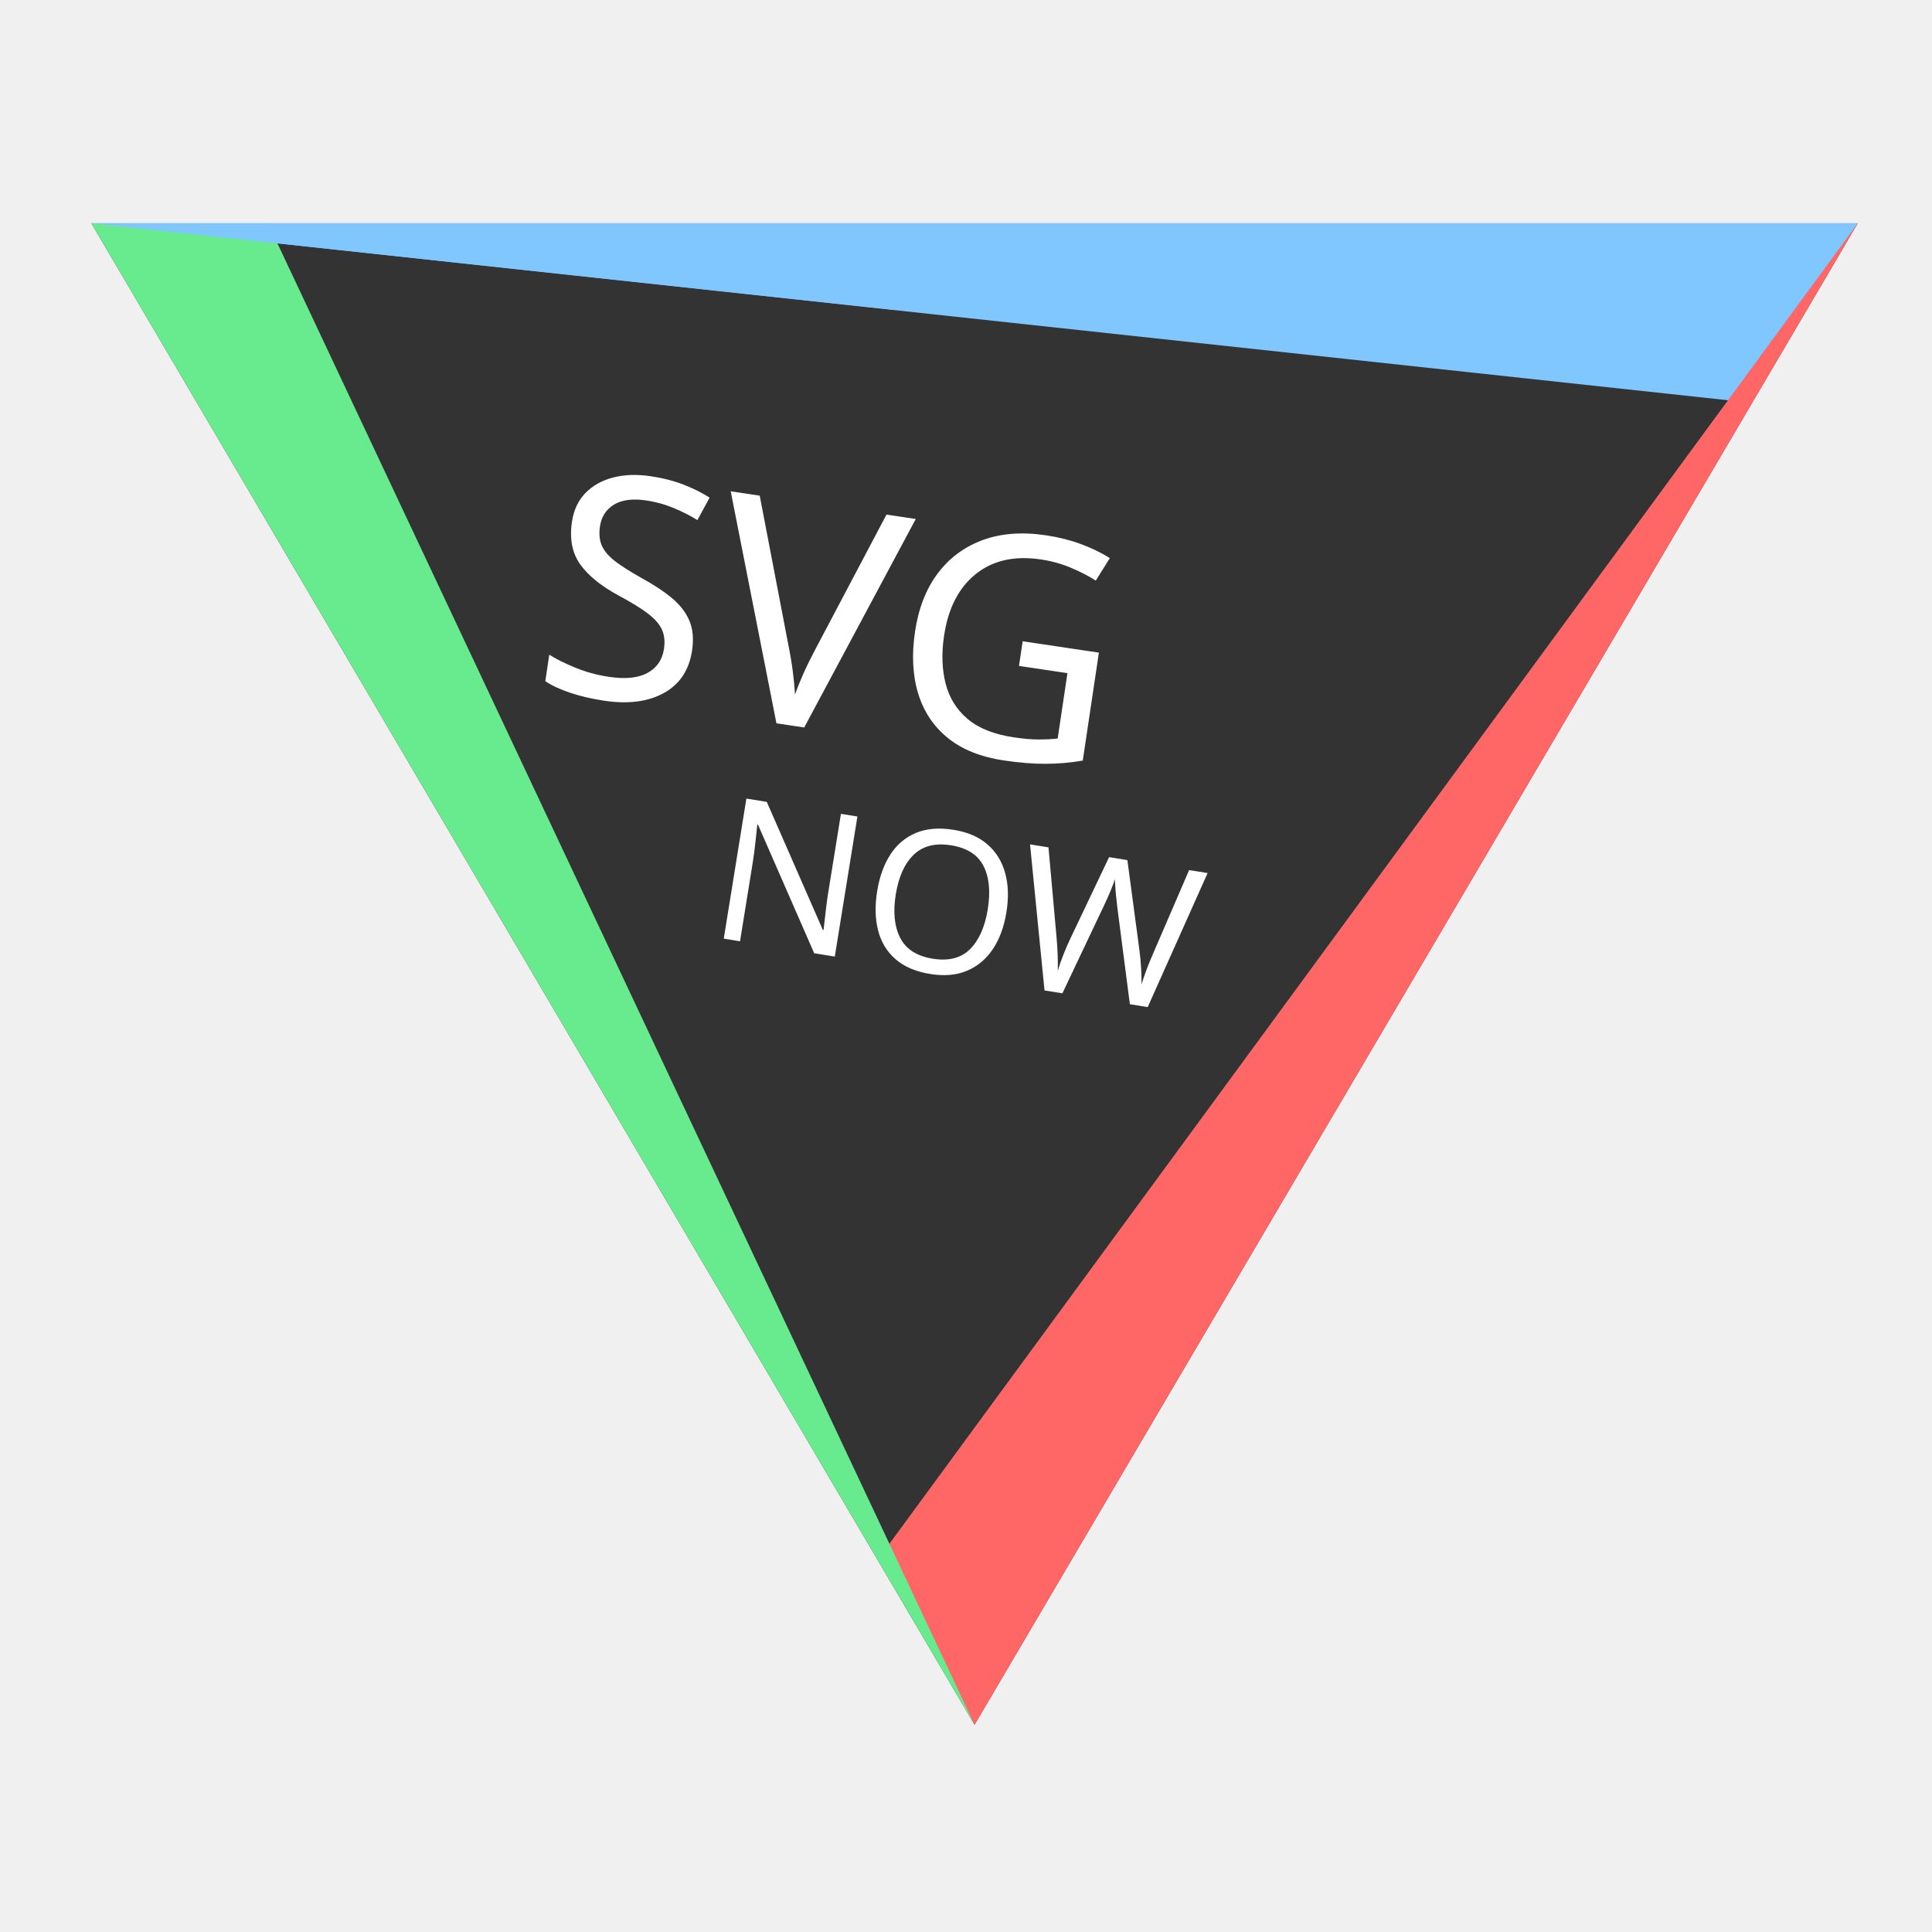
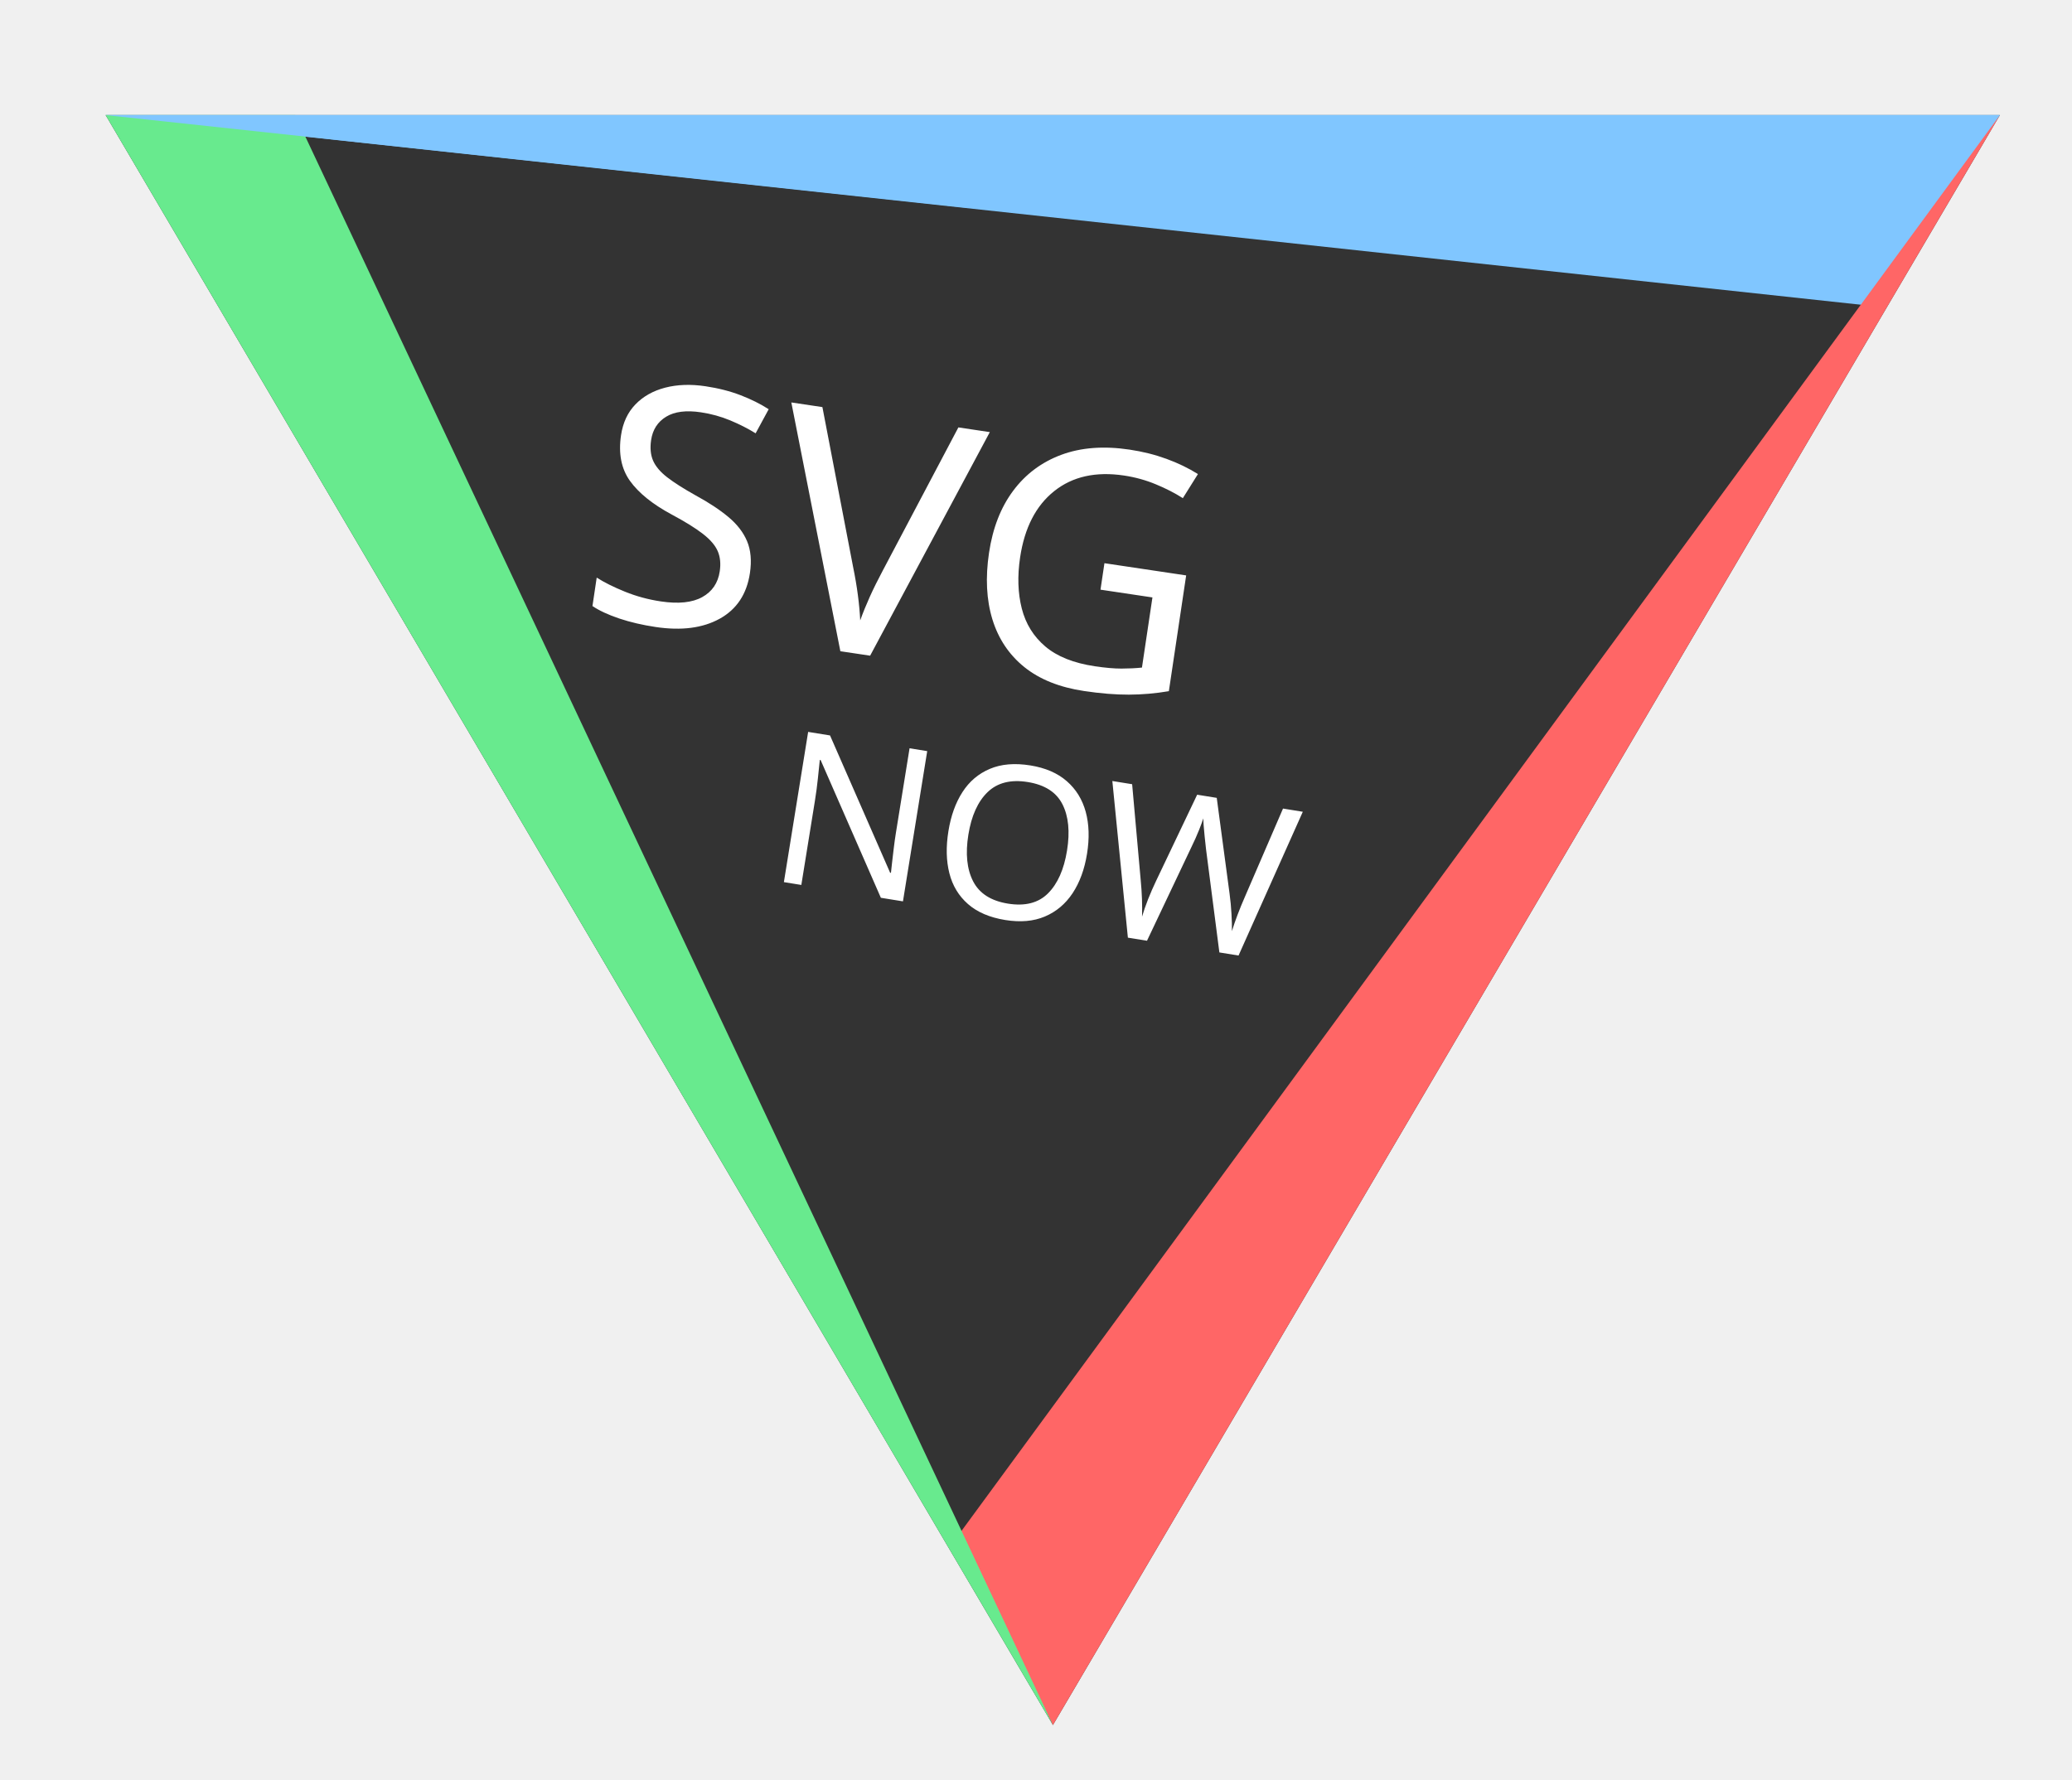
- <svg xmlns="http://www.w3.org/2000/svg" xmlns:ns1="http://taptrix.com/inkpad/svg_extensions" version="1.1" id="Layer_1" x="0px" y="0px" viewBox="364.9 27.1 700 700" enable-background="new 364.9 27.1 700 700" xml:space="preserve">
+ <svg xmlns="http://www.w3.org/2000/svg" xmlns:ns1="http://taptrix.com/inkpad/svg_extensions" version="1.1" id="Layer_1" x="0px" y="0px" viewBox="0 0 612 525.8" enable-background="new 0 0 612 525.8" xml:space="preserve">
  <g id="Layer" ns1:layerName="Layer 3" display="none">
-     <path display="inline" fill="#ECE9E3" d="M206-116h1024V908H206V-116z" />
+     <path display="inline" fill="#ECE9E3" d="M226-8h895.3v895.3H226V-8z" />
  </g>
  <g id="Layer_2" ns1:layerName="Layer 4">
-     <path display="none" fill="#FFFFFF" d="M374.7,96.3h684.5L717,678.2L374.7,96.3z" />
+     <path display="none" fill="#FFFFFF" d="M373.5,177.6h598.4L672.7,686.3L373.5,177.6z" />
  </g>
  <g id="Layer_3" ns1:layerName="Layer 1">
-     <path fill="#333333" d="M398,108h640L718,652L398,108z" />
+     <path fill="#333333" d="M31.2,34h559.5L311,509.6L31.2,34z" />
  </g>
  <g id="Layer_4" ns1:layerName="Layer 5">
-     <path display="none" fill="#80C6FF" d="M430,108h576l-32,32H462L430,108z" />
-     <path display="none" fill="#FFF86B" d="M1025.3,132.7L732.7,628.8L721.4,585l260.1-441L1025.3,132.7z" />
-     <path display="none" fill="#68EA8E" d="M704.8,629.2L412.5,132.9l43.8,11.3l259.8,441.2L704.8,629.2z" />
+     <path display="none" fill="#80C6FF" d="M421.8,187.8h503.6l-28,28H449.8L421.8,187.8z" />
+     <path display="none" fill="#FFF86B" d="M942.3,209.4L686.5,643.2l-9.9-38.3L904,219.3L942.3,209.4z" />
+     <path display="none" fill="#68EA8E" d="M662.1,643.5L406.5,209.6l38.3,9.9l227.1,385.7L662.1,643.5z" />
  </g>
  <g id="Layer_5" ns1:layerName="Layer 5">
-     <path fill="#80C6FF" d="M398,108h640l-39.8,64.9L398,108L398,108z" />
-     <path fill="#FF6666" d="M1038,108L718,652l-32-64L1038,108L1038,108z" />
-     <path fill="#68EA8E" d="M718,652L398,108h64L718,652L718,652z" />
+     <path fill="#80C6FF" d="M31.2,34h559.5l-34.8,56.7L31.2,34L31.2,34z" />
+     <path fill="#FF6666" d="M590.7,34L311,509.6l-28-56L590.7,34L590.7,34z" />
+     <path fill="#68EA8E" d="M311,509.6L31.2,34h56L311,509.6L311,509.6z" />
  </g>
  <g id="Layer_6" ns1:layerName="Layer 7">
-     <path fill="#80C6FF" d="M398,108h640l-349.8,31.3L398,108L398,108z" />
+     <path fill="#80C6FF" d="M31.2,34h559.5L284.9,61.3L31.2,34L31.2,34z" />
  </g>
  <g id="Layer_7" ns1:layerName="Layer 2">
-     <text transform="matrix(0.989 0.1478 -0.1478 0.989 556.3703 275.7453)" fill="#FFFFFF" font-family="'Avenir-Book'" font-size="113">SVG</text>
-     <text transform="matrix(0.9872 0.1594 -0.1594 0.9872 620.2391 366.0753)" fill="#FFFFFF" font-family="'Avenir-Black'" font-size="72">NOW</text>
+     <text transform="matrix(0.989 0.1478 -0.1478 0.989 169.6636 180.6414)" fill="#FFFFFF" font-family="'Avenir-Book'" font-size="98.793">SVG</text>
+     <text transform="matrix(0.9872 0.1594 -0.1594 0.9872 225.5033 259.6159)" fill="#FFFFFF" font-family="'Avenir-Black'" font-size="62.948">NOW</text>
  </g>
  <g id="Layer_8" ns1:layerName="Layer 6">
-     <path display="none" fill="#80C6FF" d="M462-116h96v96h-96V-116z" />
-     <path display="none" fill="#FFF86B" d="M558-116h96v96h-96V-116z" />
-     <path display="none" fill="#68EA8E" d="M654-116h96v96h-96V-116z" />
-     <path display="none" fill="#FF6666" d="M750-116h96v96h-96V-116z" />
-     <path display="none" fill="#333333" d="M846-116h96v96h-96V-116z" />
+     <path display="none" fill="#80C6FF" d="M449.8-8h83.9v83.9h-83.9V-8z" />
+     <path display="none" fill="#FFF86B" d="M533.7-8h83.9v83.9h-83.9V-8z" />
+     <path display="none" fill="#68EA8E" d="M617.7-8h83.9v83.9h-83.9V-8z" />
+     <path display="none" fill="#FF6666" d="M701.6-8h83.9v83.9h-83.9V-8z" />
+     <path display="none" fill="#333333" d="M785.5-8h83.9v83.9h-83.9V-8z" />
  </g>
</svg>
